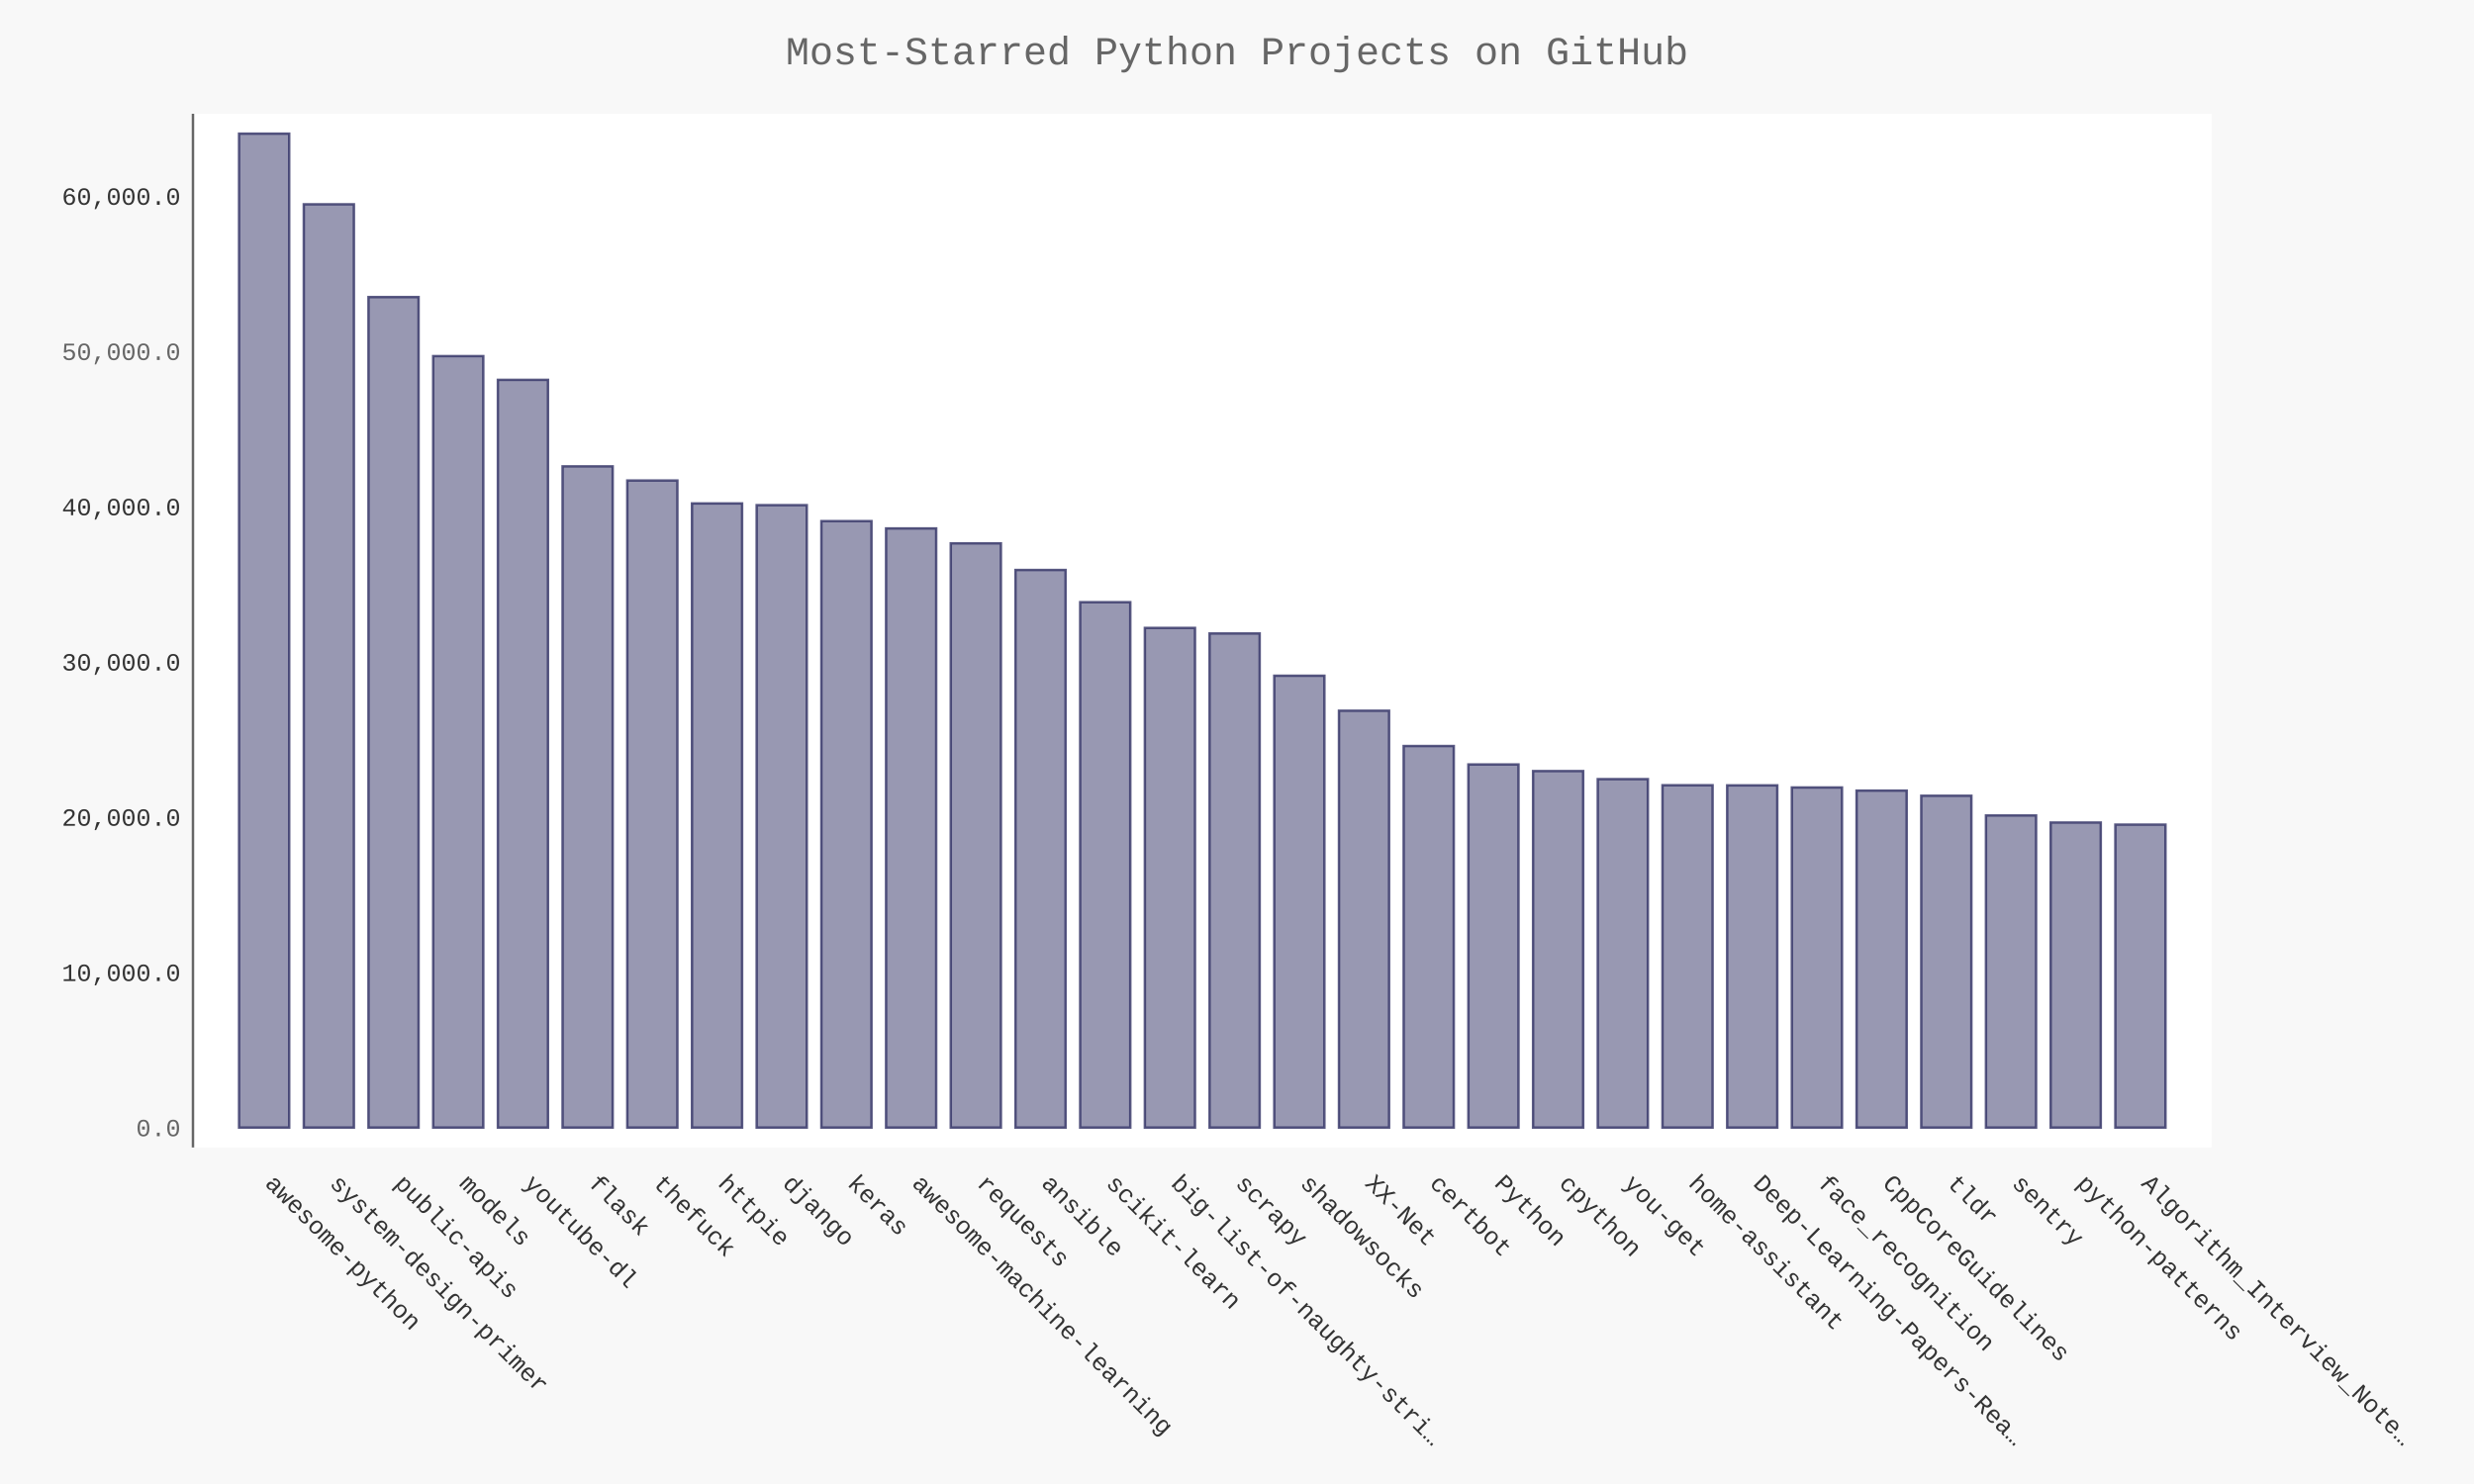
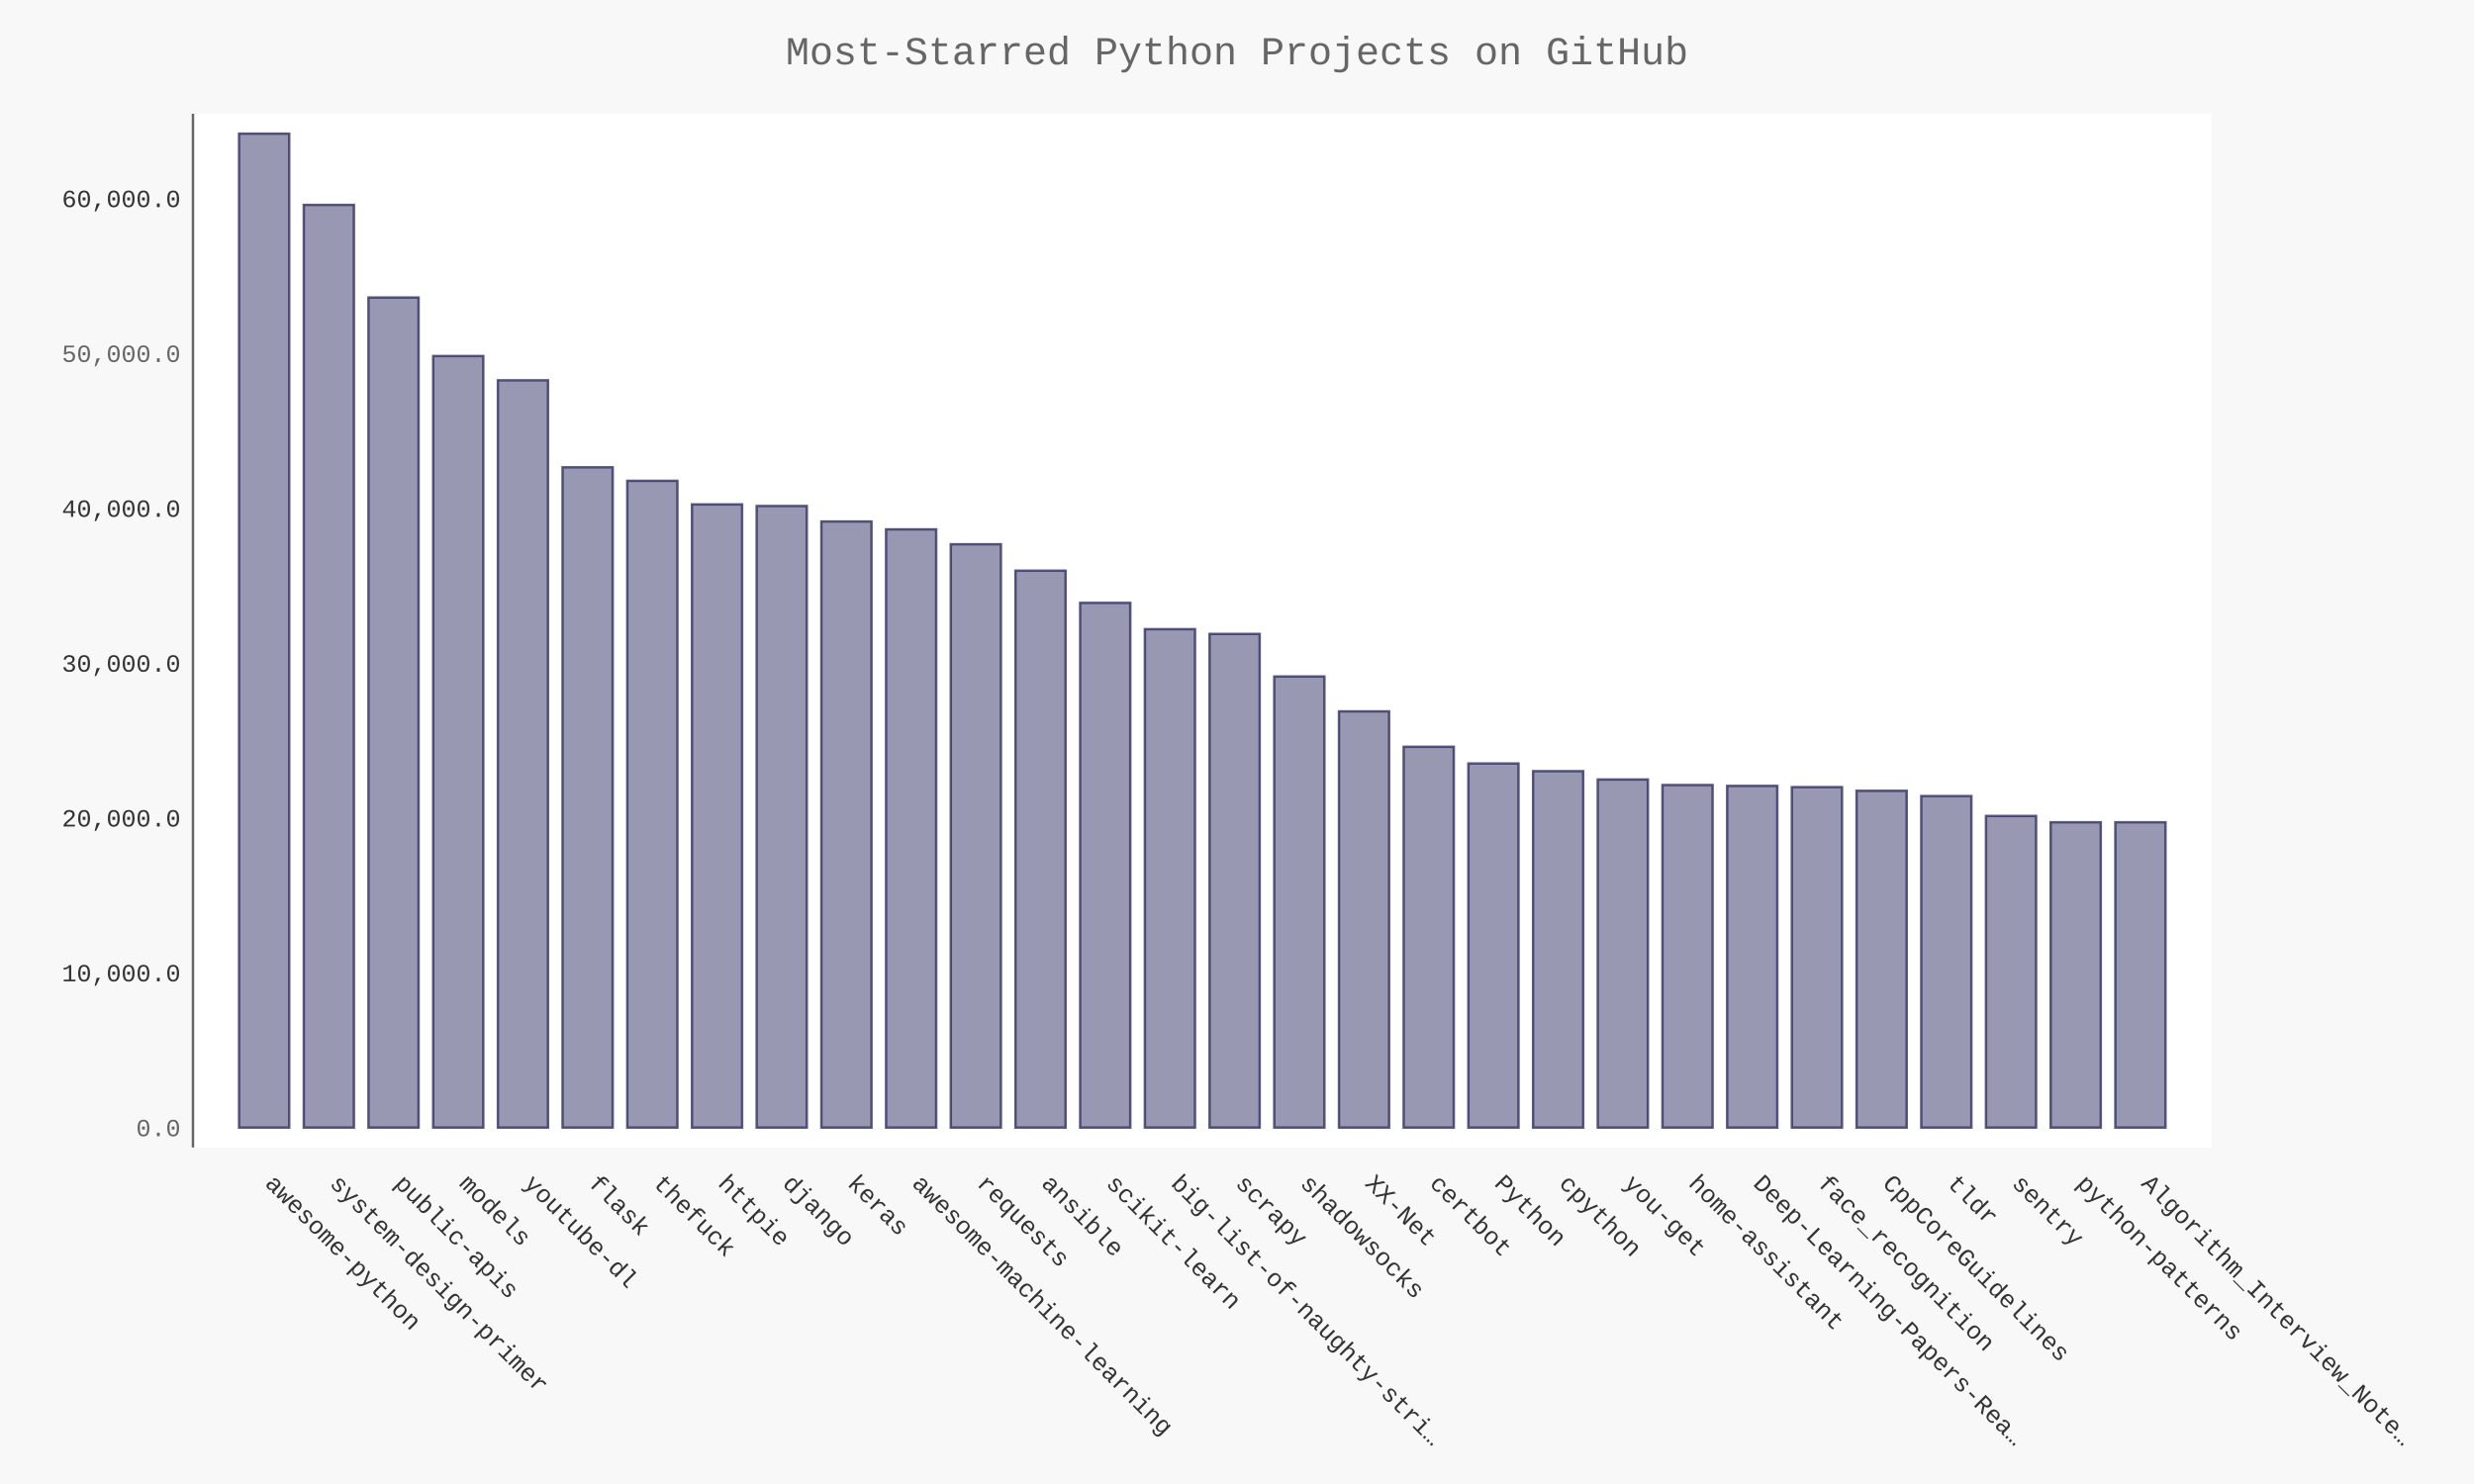
- <svg xmlns="http://www.w3.org/2000/svg" class="pygal-chart" id="chart-4c687d0f-57b6-4d95-b186-e58156049c88" viewBox="0 0 1000 600">
+ <svg xmlns="http://www.w3.org/2000/svg" xmlns:xlink="http://www.w3.org/1999/xlink" class="pygal-chart" id="chart-482f9a55-2dbf-474e-9092-27a6b798d4f0" viewBox="0 0 1000 600">
  <defs>
-     <style type="text/css">#chart-4c687d0f-57b6-4d95-b186-e58156049c88{-webkit-user-select:none;-webkit-font-smoothing:antialiased;font-family:Consolas,"Liberation Mono",Menlo,Courier,monospace}#chart-4c687d0f-57b6-4d95-b186-e58156049c88 .title{font-family:Consolas,"Liberation Mono",Menlo,Courier,monospace;font-size:16px}#chart-4c687d0f-57b6-4d95-b186-e58156049c88 .legends .legend text{font-family:Consolas,"Liberation Mono",Menlo,Courier,monospace;font-size:14px}#chart-4c687d0f-57b6-4d95-b186-e58156049c88 .axis text{font-family:Consolas,"Liberation Mono",Menlo,Courier,monospace;font-size:10px}#chart-4c687d0f-57b6-4d95-b186-e58156049c88 .axis text.major{font-family:Consolas,"Liberation Mono",Menlo,Courier,monospace;font-size:10px}#chart-4c687d0f-57b6-4d95-b186-e58156049c88 .text-overlay text.value{font-family:Consolas,"Liberation Mono",Menlo,Courier,monospace;font-size:16px}#chart-4c687d0f-57b6-4d95-b186-e58156049c88 .text-overlay text.label{font-family:Consolas,"Liberation Mono",Menlo,Courier,monospace;font-size:10px}#chart-4c687d0f-57b6-4d95-b186-e58156049c88 .tooltip{font-family:Consolas,"Liberation Mono",Menlo,Courier,monospace;font-size:14px}#chart-4c687d0f-57b6-4d95-b186-e58156049c88 text.no_data{font-family:Consolas,"Liberation Mono",Menlo,Courier,monospace;font-size:64px}
- #chart-4c687d0f-57b6-4d95-b186-e58156049c88{background-color:#f8f8f8}#chart-4c687d0f-57b6-4d95-b186-e58156049c88 path,#chart-4c687d0f-57b6-4d95-b186-e58156049c88 line,#chart-4c687d0f-57b6-4d95-b186-e58156049c88 rect,#chart-4c687d0f-57b6-4d95-b186-e58156049c88 circle{-webkit-transition:250ms ease-in;-moz-transition:250ms ease-in;transition:250ms ease-in}#chart-4c687d0f-57b6-4d95-b186-e58156049c88 .graph &gt; .background{fill:#f8f8f8}#chart-4c687d0f-57b6-4d95-b186-e58156049c88 .plot &gt; .background{fill:#ffffff}#chart-4c687d0f-57b6-4d95-b186-e58156049c88 .graph{fill:#333}#chart-4c687d0f-57b6-4d95-b186-e58156049c88 text.no_data{fill:#666}#chart-4c687d0f-57b6-4d95-b186-e58156049c88 .title{fill:#666}#chart-4c687d0f-57b6-4d95-b186-e58156049c88 .legends .legend text{fill:#333}#chart-4c687d0f-57b6-4d95-b186-e58156049c88 .legends .legend:hover text{fill:#666}#chart-4c687d0f-57b6-4d95-b186-e58156049c88 .axis .line{stroke:#666}#chart-4c687d0f-57b6-4d95-b186-e58156049c88 .axis .guide.line{stroke:rgba(0,0,0,0.5)}#chart-4c687d0f-57b6-4d95-b186-e58156049c88 .axis .major.line{stroke:#333}#chart-4c687d0f-57b6-4d95-b186-e58156049c88 .axis text.major{fill:#666}#chart-4c687d0f-57b6-4d95-b186-e58156049c88 .axis.y .guides:hover .guide.line,#chart-4c687d0f-57b6-4d95-b186-e58156049c88 .line-graph .axis.x .guides:hover .guide.line,#chart-4c687d0f-57b6-4d95-b186-e58156049c88 .stackedline-graph .axis.x .guides:hover .guide.line,#chart-4c687d0f-57b6-4d95-b186-e58156049c88 .xy-graph .axis.x .guides:hover .guide.line{stroke:#666}#chart-4c687d0f-57b6-4d95-b186-e58156049c88 .axis .guides:hover text{fill:#666}#chart-4c687d0f-57b6-4d95-b186-e58156049c88 .reactive{fill-opacity:.5;stroke-opacity:.8}#chart-4c687d0f-57b6-4d95-b186-e58156049c88 .ci{stroke:#333}#chart-4c687d0f-57b6-4d95-b186-e58156049c88 .reactive.active,#chart-4c687d0f-57b6-4d95-b186-e58156049c88 .active .reactive{fill-opacity:.9;stroke-opacity:.9;stroke-width:4}#chart-4c687d0f-57b6-4d95-b186-e58156049c88 .ci .reactive.active{stroke-width:1.5}#chart-4c687d0f-57b6-4d95-b186-e58156049c88 .series text{fill:#666}#chart-4c687d0f-57b6-4d95-b186-e58156049c88 .tooltip rect{fill:#ffffff;stroke:#666;-webkit-transition:opacity 250ms ease-in;-moz-transition:opacity 250ms ease-in;transition:opacity 250ms ease-in}#chart-4c687d0f-57b6-4d95-b186-e58156049c88 .tooltip .label{fill:#333}#chart-4c687d0f-57b6-4d95-b186-e58156049c88 .tooltip .label{fill:#333}#chart-4c687d0f-57b6-4d95-b186-e58156049c88 .tooltip .legend{font-size:.8em;fill:rgba(0,0,0,0.5)}#chart-4c687d0f-57b6-4d95-b186-e58156049c88 .tooltip .x_label{font-size:.6em;fill:#666}#chart-4c687d0f-57b6-4d95-b186-e58156049c88 .tooltip .xlink{font-size:.5em;text-decoration:underline}#chart-4c687d0f-57b6-4d95-b186-e58156049c88 .tooltip .value{font-size:1.5em}#chart-4c687d0f-57b6-4d95-b186-e58156049c88 .bound{font-size:.5em}#chart-4c687d0f-57b6-4d95-b186-e58156049c88 .max-value{font-size:.75em;fill:rgba(0,0,0,0.5)}#chart-4c687d0f-57b6-4d95-b186-e58156049c88 .map-element{fill:#ffffff;stroke:rgba(0,0,0,0.5) !important}#chart-4c687d0f-57b6-4d95-b186-e58156049c88 .map-element .reactive{fill-opacity:inherit;stroke-opacity:inherit}#chart-4c687d0f-57b6-4d95-b186-e58156049c88 .color-0,#chart-4c687d0f-57b6-4d95-b186-e58156049c88 .color-0 a:visited{stroke:#333366;fill:#333366}#chart-4c687d0f-57b6-4d95-b186-e58156049c88 .text-overlay .color-0 text{fill:black}
- #chart-4c687d0f-57b6-4d95-b186-e58156049c88 text.no_data{text-anchor:middle}#chart-4c687d0f-57b6-4d95-b186-e58156049c88 .guide.line{fill:none}#chart-4c687d0f-57b6-4d95-b186-e58156049c88 .centered{text-anchor:middle}#chart-4c687d0f-57b6-4d95-b186-e58156049c88 .title{text-anchor:middle}#chart-4c687d0f-57b6-4d95-b186-e58156049c88 .legends .legend text{fill-opacity:1}#chart-4c687d0f-57b6-4d95-b186-e58156049c88 .axis.x text{text-anchor:middle}#chart-4c687d0f-57b6-4d95-b186-e58156049c88 .axis.x:not(.web) text[transform]{text-anchor:start}#chart-4c687d0f-57b6-4d95-b186-e58156049c88 .axis.x:not(.web) text[transform].backwards{text-anchor:end}#chart-4c687d0f-57b6-4d95-b186-e58156049c88 .axis.y text{text-anchor:end}#chart-4c687d0f-57b6-4d95-b186-e58156049c88 .axis.y text[transform].backwards{text-anchor:start}#chart-4c687d0f-57b6-4d95-b186-e58156049c88 .axis.y2 text{text-anchor:start}#chart-4c687d0f-57b6-4d95-b186-e58156049c88 .axis.y2 text[transform].backwards{text-anchor:end}#chart-4c687d0f-57b6-4d95-b186-e58156049c88 .axis .guide.line{stroke-dasharray:4,4}#chart-4c687d0f-57b6-4d95-b186-e58156049c88 .axis .major.guide.line{stroke-dasharray:6,6}#chart-4c687d0f-57b6-4d95-b186-e58156049c88 .horizontal .axis.y .guide.line,#chart-4c687d0f-57b6-4d95-b186-e58156049c88 .horizontal .axis.y2 .guide.line,#chart-4c687d0f-57b6-4d95-b186-e58156049c88 .vertical .axis.x .guide.line{opacity:0}#chart-4c687d0f-57b6-4d95-b186-e58156049c88 .horizontal .axis.always_show .guide.line,#chart-4c687d0f-57b6-4d95-b186-e58156049c88 .vertical .axis.always_show .guide.line{opacity:1 !important}#chart-4c687d0f-57b6-4d95-b186-e58156049c88 .axis.y .guides:hover .guide.line,#chart-4c687d0f-57b6-4d95-b186-e58156049c88 .axis.y2 .guides:hover .guide.line,#chart-4c687d0f-57b6-4d95-b186-e58156049c88 .axis.x .guides:hover .guide.line{opacity:1}#chart-4c687d0f-57b6-4d95-b186-e58156049c88 .axis .guides:hover text{opacity:1}#chart-4c687d0f-57b6-4d95-b186-e58156049c88 .nofill{fill:none}#chart-4c687d0f-57b6-4d95-b186-e58156049c88 .subtle-fill{fill-opacity:.2}#chart-4c687d0f-57b6-4d95-b186-e58156049c88 .dot{stroke-width:1px;fill-opacity:1}#chart-4c687d0f-57b6-4d95-b186-e58156049c88 .dot.active{stroke-width:5px}#chart-4c687d0f-57b6-4d95-b186-e58156049c88 .dot.negative{fill:transparent}#chart-4c687d0f-57b6-4d95-b186-e58156049c88 text,#chart-4c687d0f-57b6-4d95-b186-e58156049c88 tspan{stroke:none !important}#chart-4c687d0f-57b6-4d95-b186-e58156049c88 .series text.active{opacity:1}#chart-4c687d0f-57b6-4d95-b186-e58156049c88 .tooltip rect{fill-opacity:.95;stroke-width:.5}#chart-4c687d0f-57b6-4d95-b186-e58156049c88 .tooltip text{fill-opacity:1}#chart-4c687d0f-57b6-4d95-b186-e58156049c88 .showable{visibility:hidden}#chart-4c687d0f-57b6-4d95-b186-e58156049c88 .showable.shown{visibility:visible}#chart-4c687d0f-57b6-4d95-b186-e58156049c88 .gauge-background{fill:rgba(229,229,229,1);stroke:none}#chart-4c687d0f-57b6-4d95-b186-e58156049c88 .bg-lines{stroke:#f8f8f8;stroke-width:2px}</style>
+     <style type="text/css">#chart-482f9a55-2dbf-474e-9092-27a6b798d4f0{-webkit-user-select:none;-webkit-font-smoothing:antialiased;font-family:Consolas,"Liberation Mono",Menlo,Courier,monospace}#chart-482f9a55-2dbf-474e-9092-27a6b798d4f0 .title{font-family:Consolas,"Liberation Mono",Menlo,Courier,monospace;font-size:16px}#chart-482f9a55-2dbf-474e-9092-27a6b798d4f0 .legends .legend text{font-family:Consolas,"Liberation Mono",Menlo,Courier,monospace;font-size:14px}#chart-482f9a55-2dbf-474e-9092-27a6b798d4f0 .axis text{font-family:Consolas,"Liberation Mono",Menlo,Courier,monospace;font-size:10px}#chart-482f9a55-2dbf-474e-9092-27a6b798d4f0 .axis text.major{font-family:Consolas,"Liberation Mono",Menlo,Courier,monospace;font-size:10px}#chart-482f9a55-2dbf-474e-9092-27a6b798d4f0 .text-overlay text.value{font-family:Consolas,"Liberation Mono",Menlo,Courier,monospace;font-size:16px}#chart-482f9a55-2dbf-474e-9092-27a6b798d4f0 .text-overlay text.label{font-family:Consolas,"Liberation Mono",Menlo,Courier,monospace;font-size:10px}#chart-482f9a55-2dbf-474e-9092-27a6b798d4f0 .tooltip{font-family:Consolas,"Liberation Mono",Menlo,Courier,monospace;font-size:14px}#chart-482f9a55-2dbf-474e-9092-27a6b798d4f0 text.no_data{font-family:Consolas,"Liberation Mono",Menlo,Courier,monospace;font-size:64px}
+ #chart-482f9a55-2dbf-474e-9092-27a6b798d4f0{background-color:#f8f8f8}#chart-482f9a55-2dbf-474e-9092-27a6b798d4f0 path,#chart-482f9a55-2dbf-474e-9092-27a6b798d4f0 line,#chart-482f9a55-2dbf-474e-9092-27a6b798d4f0 rect,#chart-482f9a55-2dbf-474e-9092-27a6b798d4f0 circle{-webkit-transition:250ms ease-in;-moz-transition:250ms ease-in;transition:250ms ease-in}#chart-482f9a55-2dbf-474e-9092-27a6b798d4f0 .graph &gt; .background{fill:#f8f8f8}#chart-482f9a55-2dbf-474e-9092-27a6b798d4f0 .plot &gt; .background{fill:#ffffff}#chart-482f9a55-2dbf-474e-9092-27a6b798d4f0 .graph{fill:#333}#chart-482f9a55-2dbf-474e-9092-27a6b798d4f0 text.no_data{fill:#666}#chart-482f9a55-2dbf-474e-9092-27a6b798d4f0 .title{fill:#666}#chart-482f9a55-2dbf-474e-9092-27a6b798d4f0 .legends .legend text{fill:#333}#chart-482f9a55-2dbf-474e-9092-27a6b798d4f0 .legends .legend:hover text{fill:#666}#chart-482f9a55-2dbf-474e-9092-27a6b798d4f0 .axis .line{stroke:#666}#chart-482f9a55-2dbf-474e-9092-27a6b798d4f0 .axis .guide.line{stroke:rgba(0,0,0,0.5)}#chart-482f9a55-2dbf-474e-9092-27a6b798d4f0 .axis .major.line{stroke:#333}#chart-482f9a55-2dbf-474e-9092-27a6b798d4f0 .axis text.major{fill:#666}#chart-482f9a55-2dbf-474e-9092-27a6b798d4f0 .axis.y .guides:hover .guide.line,#chart-482f9a55-2dbf-474e-9092-27a6b798d4f0 .line-graph .axis.x .guides:hover .guide.line,#chart-482f9a55-2dbf-474e-9092-27a6b798d4f0 .stackedline-graph .axis.x .guides:hover .guide.line,#chart-482f9a55-2dbf-474e-9092-27a6b798d4f0 .xy-graph .axis.x .guides:hover .guide.line{stroke:#666}#chart-482f9a55-2dbf-474e-9092-27a6b798d4f0 .axis .guides:hover text{fill:#666}#chart-482f9a55-2dbf-474e-9092-27a6b798d4f0 .reactive{fill-opacity:.5;stroke-opacity:.8}#chart-482f9a55-2dbf-474e-9092-27a6b798d4f0 .ci{stroke:#333}#chart-482f9a55-2dbf-474e-9092-27a6b798d4f0 .reactive.active,#chart-482f9a55-2dbf-474e-9092-27a6b798d4f0 .active .reactive{fill-opacity:.9;stroke-opacity:.9;stroke-width:4}#chart-482f9a55-2dbf-474e-9092-27a6b798d4f0 .ci .reactive.active{stroke-width:1.5}#chart-482f9a55-2dbf-474e-9092-27a6b798d4f0 .series text{fill:#666}#chart-482f9a55-2dbf-474e-9092-27a6b798d4f0 .tooltip rect{fill:#ffffff;stroke:#666;-webkit-transition:opacity 250ms ease-in;-moz-transition:opacity 250ms ease-in;transition:opacity 250ms ease-in}#chart-482f9a55-2dbf-474e-9092-27a6b798d4f0 .tooltip .label{fill:#333}#chart-482f9a55-2dbf-474e-9092-27a6b798d4f0 .tooltip .label{fill:#333}#chart-482f9a55-2dbf-474e-9092-27a6b798d4f0 .tooltip .legend{font-size:.8em;fill:rgba(0,0,0,0.5)}#chart-482f9a55-2dbf-474e-9092-27a6b798d4f0 .tooltip .x_label{font-size:.6em;fill:#666}#chart-482f9a55-2dbf-474e-9092-27a6b798d4f0 .tooltip .xlink{font-size:.5em;text-decoration:underline}#chart-482f9a55-2dbf-474e-9092-27a6b798d4f0 .tooltip .value{font-size:1.5em}#chart-482f9a55-2dbf-474e-9092-27a6b798d4f0 .bound{font-size:.5em}#chart-482f9a55-2dbf-474e-9092-27a6b798d4f0 .max-value{font-size:.75em;fill:rgba(0,0,0,0.5)}#chart-482f9a55-2dbf-474e-9092-27a6b798d4f0 .map-element{fill:#ffffff;stroke:rgba(0,0,0,0.5) !important}#chart-482f9a55-2dbf-474e-9092-27a6b798d4f0 .map-element .reactive{fill-opacity:inherit;stroke-opacity:inherit}#chart-482f9a55-2dbf-474e-9092-27a6b798d4f0 .color-0,#chart-482f9a55-2dbf-474e-9092-27a6b798d4f0 .color-0 a:visited{stroke:#333366;fill:#333366}#chart-482f9a55-2dbf-474e-9092-27a6b798d4f0 .text-overlay .color-0 text{fill:black}
+ #chart-482f9a55-2dbf-474e-9092-27a6b798d4f0 text.no_data{text-anchor:middle}#chart-482f9a55-2dbf-474e-9092-27a6b798d4f0 .guide.line{fill:none}#chart-482f9a55-2dbf-474e-9092-27a6b798d4f0 .centered{text-anchor:middle}#chart-482f9a55-2dbf-474e-9092-27a6b798d4f0 .title{text-anchor:middle}#chart-482f9a55-2dbf-474e-9092-27a6b798d4f0 .legends .legend text{fill-opacity:1}#chart-482f9a55-2dbf-474e-9092-27a6b798d4f0 .axis.x text{text-anchor:middle}#chart-482f9a55-2dbf-474e-9092-27a6b798d4f0 .axis.x:not(.web) text[transform]{text-anchor:start}#chart-482f9a55-2dbf-474e-9092-27a6b798d4f0 .axis.x:not(.web) text[transform].backwards{text-anchor:end}#chart-482f9a55-2dbf-474e-9092-27a6b798d4f0 .axis.y text{text-anchor:end}#chart-482f9a55-2dbf-474e-9092-27a6b798d4f0 .axis.y text[transform].backwards{text-anchor:start}#chart-482f9a55-2dbf-474e-9092-27a6b798d4f0 .axis.y2 text{text-anchor:start}#chart-482f9a55-2dbf-474e-9092-27a6b798d4f0 .axis.y2 text[transform].backwards{text-anchor:end}#chart-482f9a55-2dbf-474e-9092-27a6b798d4f0 .axis .guide.line{stroke-dasharray:4,4}#chart-482f9a55-2dbf-474e-9092-27a6b798d4f0 .axis .major.guide.line{stroke-dasharray:6,6}#chart-482f9a55-2dbf-474e-9092-27a6b798d4f0 .horizontal .axis.y .guide.line,#chart-482f9a55-2dbf-474e-9092-27a6b798d4f0 .horizontal .axis.y2 .guide.line,#chart-482f9a55-2dbf-474e-9092-27a6b798d4f0 .vertical .axis.x .guide.line{opacity:0}#chart-482f9a55-2dbf-474e-9092-27a6b798d4f0 .horizontal .axis.always_show .guide.line,#chart-482f9a55-2dbf-474e-9092-27a6b798d4f0 .vertical .axis.always_show .guide.line{opacity:1 !important}#chart-482f9a55-2dbf-474e-9092-27a6b798d4f0 .axis.y .guides:hover .guide.line,#chart-482f9a55-2dbf-474e-9092-27a6b798d4f0 .axis.y2 .guides:hover .guide.line,#chart-482f9a55-2dbf-474e-9092-27a6b798d4f0 .axis.x .guides:hover .guide.line{opacity:1}#chart-482f9a55-2dbf-474e-9092-27a6b798d4f0 .axis .guides:hover text{opacity:1}#chart-482f9a55-2dbf-474e-9092-27a6b798d4f0 .nofill{fill:none}#chart-482f9a55-2dbf-474e-9092-27a6b798d4f0 .subtle-fill{fill-opacity:.2}#chart-482f9a55-2dbf-474e-9092-27a6b798d4f0 .dot{stroke-width:1px;fill-opacity:1}#chart-482f9a55-2dbf-474e-9092-27a6b798d4f0 .dot.active{stroke-width:5px}#chart-482f9a55-2dbf-474e-9092-27a6b798d4f0 .dot.negative{fill:transparent}#chart-482f9a55-2dbf-474e-9092-27a6b798d4f0 text,#chart-482f9a55-2dbf-474e-9092-27a6b798d4f0 tspan{stroke:none !important}#chart-482f9a55-2dbf-474e-9092-27a6b798d4f0 .series text.active{opacity:1}#chart-482f9a55-2dbf-474e-9092-27a6b798d4f0 .tooltip rect{fill-opacity:.95;stroke-width:.5}#chart-482f9a55-2dbf-474e-9092-27a6b798d4f0 .tooltip text{fill-opacity:1}#chart-482f9a55-2dbf-474e-9092-27a6b798d4f0 .showable{visibility:hidden}#chart-482f9a55-2dbf-474e-9092-27a6b798d4f0 .showable.shown{visibility:visible}#chart-482f9a55-2dbf-474e-9092-27a6b798d4f0 .gauge-background{fill:rgba(229,229,229,1);stroke:none}#chart-482f9a55-2dbf-474e-9092-27a6b798d4f0 .bg-lines{stroke:#f8f8f8;stroke-width:2px}</style>
  </defs>
  <g class="graph bar-graph vertical">
    <rect class="background" height="600" width="1000" x="0" y="0" />
    <g class="plot" transform="translate(78, 46)">
      <rect class="background" height="417.934" width="815.934" x="0" y="0" />
      <g class="axis y">
        <g class="guides">
          <text class="major" x="-5" y="413.397">0.0</text>
        </g>
        <g class="guides">
-           <text class="" x="-5" y="350.629">10,000.0</text>
-         </g>
-         <g class="guides">
-           <text class="" x="-5" y="287.861">20,000.0</text>
-         </g>
-         <g class="guides">
-           <text class="" x="-5" y="225.093">30,000.0</text>
-         </g>
-         <g class="guides">
-           <text class="" x="-5" y="162.325">40,000.0</text>
-         </g>
-         <g class="guides">
-           <text class="major" x="-5" y="99.557">50,000.0</text>
-         </g>
-         <g class="guides">
-           <text class="" x="-5" y="36.789">60,000.0</text>
+           <text class="" x="-5" y="350.785">10,000.0</text>
+         </g>
+         <g class="guides">
+           <text class="" x="-5" y="288.174">20,000.0</text>
+         </g>
+         <g class="guides">
+           <text class="" x="-5" y="225.562">30,000.0</text>
+         </g>
+         <g class="guides">
+           <text class="" x="-5" y="162.951">40,000.0</text>
+         </g>
+         <g class="guides">
+           <text class="major" x="-5" y="100.339">50,000.0</text>
+         </g>
+         <g class="guides">
+           <text class="" x="-5" y="37.728">60,000.0</text>
        </g>
      </g>
      <g class="axis x">
        <path class="line" d="M0 0 v417.934" />
        <g class="guides">
          <path class="guide line" d="M28.767 0 v417.934" />
          <text class="" transform="rotate(45 28.7669 432.934)" x="28.767" y="432.934">awesome-python</text>
        </g>
        <g class="guides">
          <path class="guide line" d="M54.919 0 v417.934" />
          <text class="" transform="rotate(45 54.91863 432.934)" x="54.919" y="432.934">system-design-primer</text>
        </g>
        <g class="guides">
          <path class="guide line" d="M81.07 0 v417.934" />
          <text class="" transform="rotate(45 81.07036 432.934)" x="81.07" y="432.934">public-apis</text>
        </g>
        <g class="guides">
          <path class="guide line" d="M107.222 0 v417.934" />
          <text class="" transform="rotate(45 107.2221 432.934)" x="107.222" y="432.934">models</text>
        </g>
        <g class="guides">
          <path class="guide line" d="M133.374 0 v417.934" />
          <text class="" transform="rotate(45 133.3738 432.934)" x="133.374" y="432.934">youtube-dl</text>
        </g>
        <g class="guides">
          <path class="guide line" d="M159.526 0 v417.934" />
          <text class="" transform="rotate(45 159.5256 432.934)" x="159.526" y="432.934">flask</text>
        </g>
        <g class="guides">
          <path class="guide line" d="M185.677 0 v417.934" />
          <text class="" transform="rotate(45 185.6773 432.934)" x="185.677" y="432.934">thefuck</text>
        </g>
        <g class="guides">
          <path class="guide line" d="M211.829 0 v417.934" />
          <text class="" transform="rotate(45 211.829 432.934)" x="211.829" y="432.934">httpie</text>
        </g>
        <g class="guides">
          <path class="guide line" d="M237.981 0 v417.934" />
          <text class="" transform="rotate(45 237.9807 432.934)" x="237.981" y="432.934">django</text>
        </g>
        <g class="guides">
          <path class="guide line" d="M264.132 0 v417.934" />
          <text class="" transform="rotate(45 264.1325 432.934)" x="264.132" y="432.934">keras</text>
        </g>
        <g class="guides">
          <path class="guide line" d="M290.284 0 v417.934" />
          <text class="" transform="rotate(45 290.2842 432.934)" x="290.284" y="432.934">awesome-machine-learning</text>
        </g>
        <g class="guides">
          <path class="guide line" d="M316.436 0 v417.934" />
          <text class="" transform="rotate(45 316.4359 432.934)" x="316.436" y="432.934">requests</text>
        </g>
        <g class="guides">
          <path class="guide line" d="M342.588 0 v417.934" />
          <text class="" transform="rotate(45 342.5877 432.934)" x="342.588" y="432.934">ansible</text>
        </g>
        <g class="guides">
          <path class="guide line" d="M368.739 0 v417.934" />
          <text class="" transform="rotate(45 368.7394 432.934)" x="368.739" y="432.934">scikit-learn</text>
        </g>
        <g class="guides">
          <path class="guide line" d="M394.891 0 v417.934" />
          <text class="" transform="rotate(45 394.8911 432.934)" x="394.891" y="432.934">big-list-of-naughty-stri…</text>
        </g>
        <g class="guides">
          <path class="guide line" d="M421.043 0 v417.934" />
          <text class="" transform="rotate(45 421.0429 432.934)" x="421.043" y="432.934">scrapy</text>
        </g>
        <g class="guides">
          <path class="guide line" d="M447.195 0 v417.934" />
          <text class="" transform="rotate(45 447.1946 432.934)" x="447.195" y="432.934">shadowsocks</text>
        </g>
        <g class="guides">
          <path class="guide line" d="M473.346 0 v417.934" />
          <text class="" transform="rotate(45 473.3463 432.934)" x="473.346" y="432.934">XX-Net</text>
        </g>
        <g class="guides">
          <path class="guide line" d="M499.498 0 v417.934" />
          <text class="" transform="rotate(45 499.498 432.934)" x="499.498" y="432.934">certbot</text>
        </g>
        <g class="guides">
          <path class="guide line" d="M525.65 0 v417.934" />
          <text class="" transform="rotate(45 525.6498 432.934)" x="525.65" y="432.934">Python</text>
        </g>
        <g class="guides">
          <path class="guide line" d="M551.802 0 v417.934" />
          <text class="" transform="rotate(45 551.8015 432.934)" x="551.802" y="432.934">cpython</text>
        </g>
        <g class="guides">
          <path class="guide line" d="M577.953 0 v417.934" />
          <text class="" transform="rotate(45 577.9532 432.934)" x="577.953" y="432.934">you-get</text>
        </g>
        <g class="guides">
          <path class="guide line" d="M604.105 0 v417.934" />
          <text class="" transform="rotate(45 604.105 432.934)" x="604.105" y="432.934">home-assistant</text>
        </g>
        <g class="guides">
          <path class="guide line" d="M630.257 0 v417.934" />
          <text class="" transform="rotate(45 630.2567 432.934)" x="630.257" y="432.934">Deep-Learning-Papers-Rea…</text>
        </g>
        <g class="guides">
          <path class="guide line" d="M656.408 0 v417.934" />
          <text class="" transform="rotate(45 656.4084 432.934)" x="656.408" y="432.934">face_recognition</text>
        </g>
        <g class="guides">
          <path class="guide line" d="M682.56 0 v417.934" />
          <text class="" transform="rotate(45 682.5602 432.934)" x="682.56" y="432.934">CppCoreGuidelines</text>
        </g>
        <g class="guides">
          <path class="guide line" d="M708.712 0 v417.934" />
          <text class="" transform="rotate(45 708.7119 432.934)" x="708.712" y="432.934">tldr</text>
        </g>
        <g class="guides">
          <path class="guide line" d="M734.864 0 v417.934" />
          <text class="" transform="rotate(45 734.8636 432.934)" x="734.864" y="432.934">sentry</text>
        </g>
        <g class="guides">
          <path class="guide line" d="M761.015 0 v417.934" />
          <text class="" transform="rotate(45 761.0153 432.934)" x="761.015" y="432.934">python-patterns</text>
        </g>
        <g class="guides">
          <path class="guide line" d="M787.167 0 v417.934" />
          <text class="" transform="rotate(45 787.1671 432.934)" x="787.167" y="432.934">Algorithm_Interview_Note…</text>
        </g>
      </g>
      <g class="series serie-0 color-0">
        <g class="bars">
          <g class="bar">
-             <rect class="rect reactive tooltip-trigger" height="401.86" rx="0" ry="0" width="20.252" x="18.641" y="8.037" />
-           </g>
-           <g class="bar">
-             <rect class="rect reactive tooltip-trigger" height="373.294" rx="0" ry="0" width="20.252" x="44.793" y="36.603" />
-           </g>
-           <g class="bar">
-             <rect class="rect reactive tooltip-trigger" height="335.784" rx="0" ry="0" width="20.252" x="70.944" y="74.113" />
-           </g>
-           <g class="bar">
-             <rect class="rect reactive tooltip-trigger" height="311.919" rx="0" ry="0" width="20.252" x="97.096" y="97.977" />
-           </g>
-           <g class="bar">
-             <rect class="rect reactive tooltip-trigger" height="302.322" rx="0" ry="0" width="20.252" x="123.248" y="107.575" />
-           </g>
-           <g class="bar">
-             <rect class="rect reactive tooltip-trigger" height="267.341" rx="0" ry="0" width="20.252" x="149.4" y="142.555" />
-           </g>
-           <g class="bar">
-             <rect class="rect reactive tooltip-trigger" height="261.617" rx="0" ry="0" width="20.252" x="175.551" y="148.28" />
-           </g>
-           <g class="bar">
-             <rect class="rect reactive tooltip-trigger" height="252.352" rx="0" ry="0" width="20.252" x="201.703" y="157.544" />
-           </g>
-           <g class="bar">
-             <rect class="rect reactive tooltip-trigger" height="251.656" rx="0" ry="0" width="20.252" x="227.855" y="158.241" />
-           </g>
-           <g class="bar">
-             <rect class="rect reactive tooltip-trigger" height="245.203" rx="0" ry="0" width="20.252" x="254.007" y="164.694" />
-           </g>
-           <g class="bar">
-             <rect class="rect reactive tooltip-trigger" height="242.253" rx="0" ry="0" width="20.252" x="280.158" y="167.644" />
-           </g>
-           <g class="bar">
-             <rect class="rect reactive tooltip-trigger" height="236.221" rx="0" ry="0" width="20.252" x="306.31" y="173.676" />
-           </g>
-           <g class="bar">
-             <rect class="rect reactive tooltip-trigger" height="225.45" rx="0" ry="0" width="20.252" x="332.462" y="184.447" />
-           </g>
-           <g class="bar">
-             <rect class="rect reactive tooltip-trigger" height="212.419" rx="0" ry="0" width="20.252" x="358.613" y="197.477" />
-           </g>
-           <g class="bar">
-             <rect class="rect reactive tooltip-trigger" height="202.019" rx="0" ry="0" width="20.252" x="384.765" y="207.878" />
-           </g>
-           <g class="bar">
-             <rect class="rect reactive tooltip-trigger" height="199.778" rx="0" ry="0" width="20.252" x="410.917" y="210.119" />
-           </g>
-           <g class="bar">
-             <rect class="rect reactive tooltip-trigger" height="182.693" rx="0" ry="0" width="20.252" x="437.069" y="227.204" />
-           </g>
-           <g class="bar">
-             <rect class="rect reactive tooltip-trigger" height="168.538" rx="0" ry="0" width="20.252" x="463.22" y="241.358" />
-           </g>
-           <g class="bar">
-             <rect class="rect reactive tooltip-trigger" height="154.271" rx="0" ry="0" width="20.252" x="489.372" y="255.626" />
-           </g>
-           <g class="bar">
-             <rect class="rect reactive tooltip-trigger" height="146.814" rx="0" ry="0" width="20.252" x="515.524" y="263.082" />
-           </g>
-           <g class="bar">
-             <rect class="rect reactive tooltip-trigger" height="144.14" rx="0" ry="0" width="20.252" x="541.676" y="265.756" />
-           </g>
-           <g class="bar">
-             <rect class="rect reactive tooltip-trigger" height="140.883" rx="0" ry="0" width="20.252" x="567.827" y="269.014" />
-           </g>
-           <g class="bar">
-             <rect class="rect reactive tooltip-trigger" height="138.416" rx="0" ry="0" width="20.252" x="593.979" y="271.481" />
-           </g>
-           <g class="bar">
-             <rect class="rect reactive tooltip-trigger" height="138.366" rx="0" ry="0" width="20.252" x="620.131" y="271.531" />
-           </g>
-           <g class="bar">
-             <rect class="rect reactive tooltip-trigger" height="137.512" rx="0" ry="0" width="20.252" x="646.282" y="272.385" />
-           </g>
-           <g class="bar">
-             <rect class="rect reactive tooltip-trigger" height="136.244" rx="0" ry="0" width="20.252" x="672.434" y="273.653" />
-           </g>
-           <g class="bar">
-             <rect class="rect reactive tooltip-trigger" height="134.16" rx="0" ry="0" width="20.252" x="698.586" y="275.736" />
-           </g>
-           <g class="bar">
-             <rect class="rect reactive tooltip-trigger" height="126.189" rx="0" ry="0" width="20.252" x="724.738" y="283.708" />
-           </g>
-           <g class="bar">
-             <rect class="rect reactive tooltip-trigger" height="123.333" rx="0" ry="0" width="20.252" x="750.889" y="286.564" />
-           </g>
-           <g class="bar">
-             <rect class="rect reactive tooltip-trigger" height="122.492" rx="0" ry="0" width="20.252" x="777.041" y="287.405" />
+             <a target="_blank" xlink:href="https://github.com/vinta/awesome-python">
+               <rect class="rect reactive tooltip-trigger" height="401.86" rx="0" ry="0" width="20.252" x="18.641" y="8.037" />
+             </a>
+           </g>
+           <g class="bar">
+             <a target="_blank" xlink:href="https://github.com/donnemartin/system-design-primer">
+               <rect class="rect reactive tooltip-trigger" height="373.052" rx="0" ry="0" width="20.252" x="44.793" y="36.845" />
+             </a>
+           </g>
+           <g class="bar">
+             <a target="_blank" xlink:href="https://github.com/toddmotto/public-apis">
+               <rect class="rect reactive tooltip-trigger" height="335.598" rx="0" ry="0" width="20.252" x="70.944" y="74.299" />
+             </a>
+           </g>
+           <g class="bar">
+             <a target="_blank" xlink:href="https://github.com/tensorflow/models">
+               <rect class="rect reactive tooltip-trigger" height="311.949" rx="0" ry="0" width="20.252" x="97.096" y="97.947" />
+             </a>
+           </g>
+           <g class="bar">
+             <a target="_blank" xlink:href="https://github.com/ytdl-org/youtube-dl">
+               <rect class="rect reactive tooltip-trigger" height="302.132" rx="0" ry="0" width="20.252" x="123.248" y="107.765" />
+             </a>
+           </g>
+           <g class="bar">
+             <a target="_blank" xlink:href="https://github.com/pallets/flask">
+               <rect class="rect reactive tooltip-trigger" height="266.963" rx="0" ry="0" width="20.252" x="149.4" y="142.934" />
+             </a>
+           </g>
+           <g class="bar">
+             <a target="_blank" xlink:href="https://github.com/nvbn/thefuck">
+               <rect class="rect reactive tooltip-trigger" height="261.497" rx="0" ry="0" width="20.252" x="175.551" y="148.4" />
+             </a>
+           </g>
+           <g class="bar">
+             <a target="_blank" xlink:href="https://github.com/jakubroztocil/httpie">
+               <rect class="rect reactive tooltip-trigger" height="251.961" rx="0" ry="0" width="20.252" x="201.703" y="157.935" />
+             </a>
+           </g>
+           <g class="bar">
+             <a target="_blank" xlink:href="https://github.com/django/django">
+               <rect class="rect reactive tooltip-trigger" height="251.31" rx="0" ry="0" width="20.252" x="227.855" y="158.587" />
+             </a>
+           </g>
+           <g class="bar">
+             <a target="_blank" xlink:href="https://github.com/keras-team/keras">
+               <rect class="rect reactive tooltip-trigger" height="245.049" rx="0" ry="0" width="20.252" x="254.007" y="164.848" />
+             </a>
+           </g>
+           <g class="bar">
+             <a target="_blank" xlink:href="https://github.com/josephmisiti/awesome-machine-learning">
+               <rect class="rect reactive tooltip-trigger" height="241.875" rx="0" ry="0" width="20.252" x="280.158" y="168.022" />
+             </a>
+           </g>
+           <g class="bar">
+             <a target="_blank" xlink:href="https://github.com/kennethreitz/requests">
+               <rect class="rect reactive tooltip-trigger" height="235.851" rx="0" ry="0" width="20.252" x="306.31" y="174.045" />
+             </a>
+           </g>
+           <g class="bar">
+             <a target="_blank" xlink:href="https://github.com/ansible/ansible">
+               <rect class="rect reactive tooltip-trigger" height="225.17" rx="0" ry="0" width="20.252" x="332.462" y="184.727" />
+             </a>
+           </g>
+           <g class="bar">
+             <a target="_blank" xlink:href="https://github.com/scikit-learn/scikit-learn">
+               <rect class="rect reactive tooltip-trigger" height="212.147" rx="0" ry="0" width="20.252" x="358.613" y="197.75" />
+             </a>
+           </g>
+           <g class="bar">
+             <a target="_blank" xlink:href="https://github.com/minimaxir/big-list-of-naughty-strings">
+               <rect class="rect reactive tooltip-trigger" height="201.521" rx="0" ry="0" width="20.252" x="384.765" y="208.375" />
+             </a>
+           </g>
+           <g class="bar">
+             <a target="_blank" xlink:href="https://github.com/scrapy/scrapy">
+               <rect class="rect reactive tooltip-trigger" height="199.593" rx="0" ry="0" width="20.252" x="410.917" y="210.304" />
+             </a>
+           </g>
+           <g class="bar">
+             <a target="_blank" xlink:href="https://github.com/shadowsocks/shadowsocks">
+               <rect class="rect reactive tooltip-trigger" height="182.381" rx="0" ry="0" width="20.252" x="437.069" y="227.516" />
+             </a>
+           </g>
+           <g class="bar">
+             <a target="_blank" xlink:href="https://github.com/XX-net/XX-Net">
+               <rect class="rect reactive tooltip-trigger" height="168.281" rx="0" ry="0" width="20.252" x="463.22" y="241.616" />
+             </a>
+           </g>
+           <g class="bar">
+             <a target="_blank" xlink:href="https://github.com/certbot/certbot">
+               <rect class="rect reactive tooltip-trigger" height="153.968" rx="0" ry="0" width="20.252" x="489.372" y="255.929" />
+             </a>
+           </g>
+           <g class="bar">
+             <a target="_blank" xlink:href="https://github.com/TheAlgorithms/Python">
+               <rect class="rect reactive tooltip-trigger" height="147.2" rx="0" ry="0" width="20.252" x="515.524" y="262.697" />
+             </a>
+           </g>
+           <g class="bar">
+             <a target="_blank" xlink:href="https://github.com/python/cpython">
+               <rect class="rect reactive tooltip-trigger" height="144.107" rx="0" ry="0" width="20.252" x="541.676" y="265.79" />
+             </a>
+           </g>
+           <g class="bar">
+             <a target="_blank" xlink:href="https://github.com/soimort/you-get">
+               <rect class="rect reactive tooltip-trigger" height="140.732" rx="0" ry="0" width="20.252" x="567.827" y="269.165" />
+             </a>
+           </g>
+           <g class="bar">
+             <a target="_blank" xlink:href="https://github.com/home-assistant/home-assistant">
+               <rect class="rect reactive tooltip-trigger" height="138.497" rx="0" ry="0" width="20.252" x="593.979" y="271.4" />
+             </a>
+           </g>
+           <g class="bar">
+             <a target="_blank" xlink:href="https://github.com/floodsung/Deep-Learning-Papers-Reading-Roadmap">
+               <rect class="rect reactive tooltip-trigger" height="138.146" rx="0" ry="0" width="20.252" x="620.131" y="271.751" />
+             </a>
+           </g>
+           <g class="bar">
+             <a target="_blank" xlink:href="https://github.com/ageitgey/face_recognition">
+               <rect class="rect reactive tooltip-trigger" height="137.651" rx="0" ry="0" width="20.252" x="646.282" y="272.245" />
+             </a>
+           </g>
+           <g class="bar">
+             <a target="_blank" xlink:href="https://github.com/isocpp/CppCoreGuidelines">
+               <rect class="rect reactive tooltip-trigger" height="136.161" rx="0" ry="0" width="20.252" x="672.434" y="273.735" />
+             </a>
+           </g>
+           <g class="bar">
+             <a target="_blank" xlink:href="https://github.com/tldr-pages/tldr">
+               <rect class="rect reactive tooltip-trigger" height="134.039" rx="0" ry="0" width="20.252" x="698.586" y="275.858" />
+             </a>
+           </g>
+           <g class="bar">
+             <a target="_blank" xlink:href="https://github.com/getsentry/sentry">
+               <rect class="rect reactive tooltip-trigger" height="125.993" rx="0" ry="0" width="20.252" x="724.738" y="283.904" />
+             </a>
+           </g>
+           <g class="bar">
+             <a target="_blank" xlink:href="https://github.com/faif/python-patterns">
+               <rect class="rect reactive tooltip-trigger" height="123.439" rx="0" ry="0" width="20.252" x="750.889" y="286.458" />
+             </a>
+           </g>
+           <g class="bar">
+             <a target="_blank" xlink:href="https://github.com/imhuay/Algorithm_Interview_Notes-Chinese">
+               <rect class="rect reactive tooltip-trigger" height="123.439" rx="0" ry="0" width="20.252" x="777.041" y="286.458" />
+             </a>
          </g>
        </g>
      </g>
    </g>
    <g class="titles">
      <text class="title plot_title" x="500.0" y="26">Most-Starred Python Projects on GitHub</text>
    </g>
    <g class="plot overlay" transform="translate(78, 46)">
      <g class="series serie-0 color-0" />
    </g>
    <g class="plot text-overlay" transform="translate(78, 46)">
      <g class="series serie-0 color-0" />
    </g>
    <g class="plot tooltip-overlay" transform="translate(78, 46)">
      <g class="tooltip" style="opacity: 0" transform="translate(0 0)">
        <rect class="tooltip-box" height="0" rx="0" ry="0" width="0" />
        <g class="text" />
      </g>
    </g>
  </g>
</svg>
